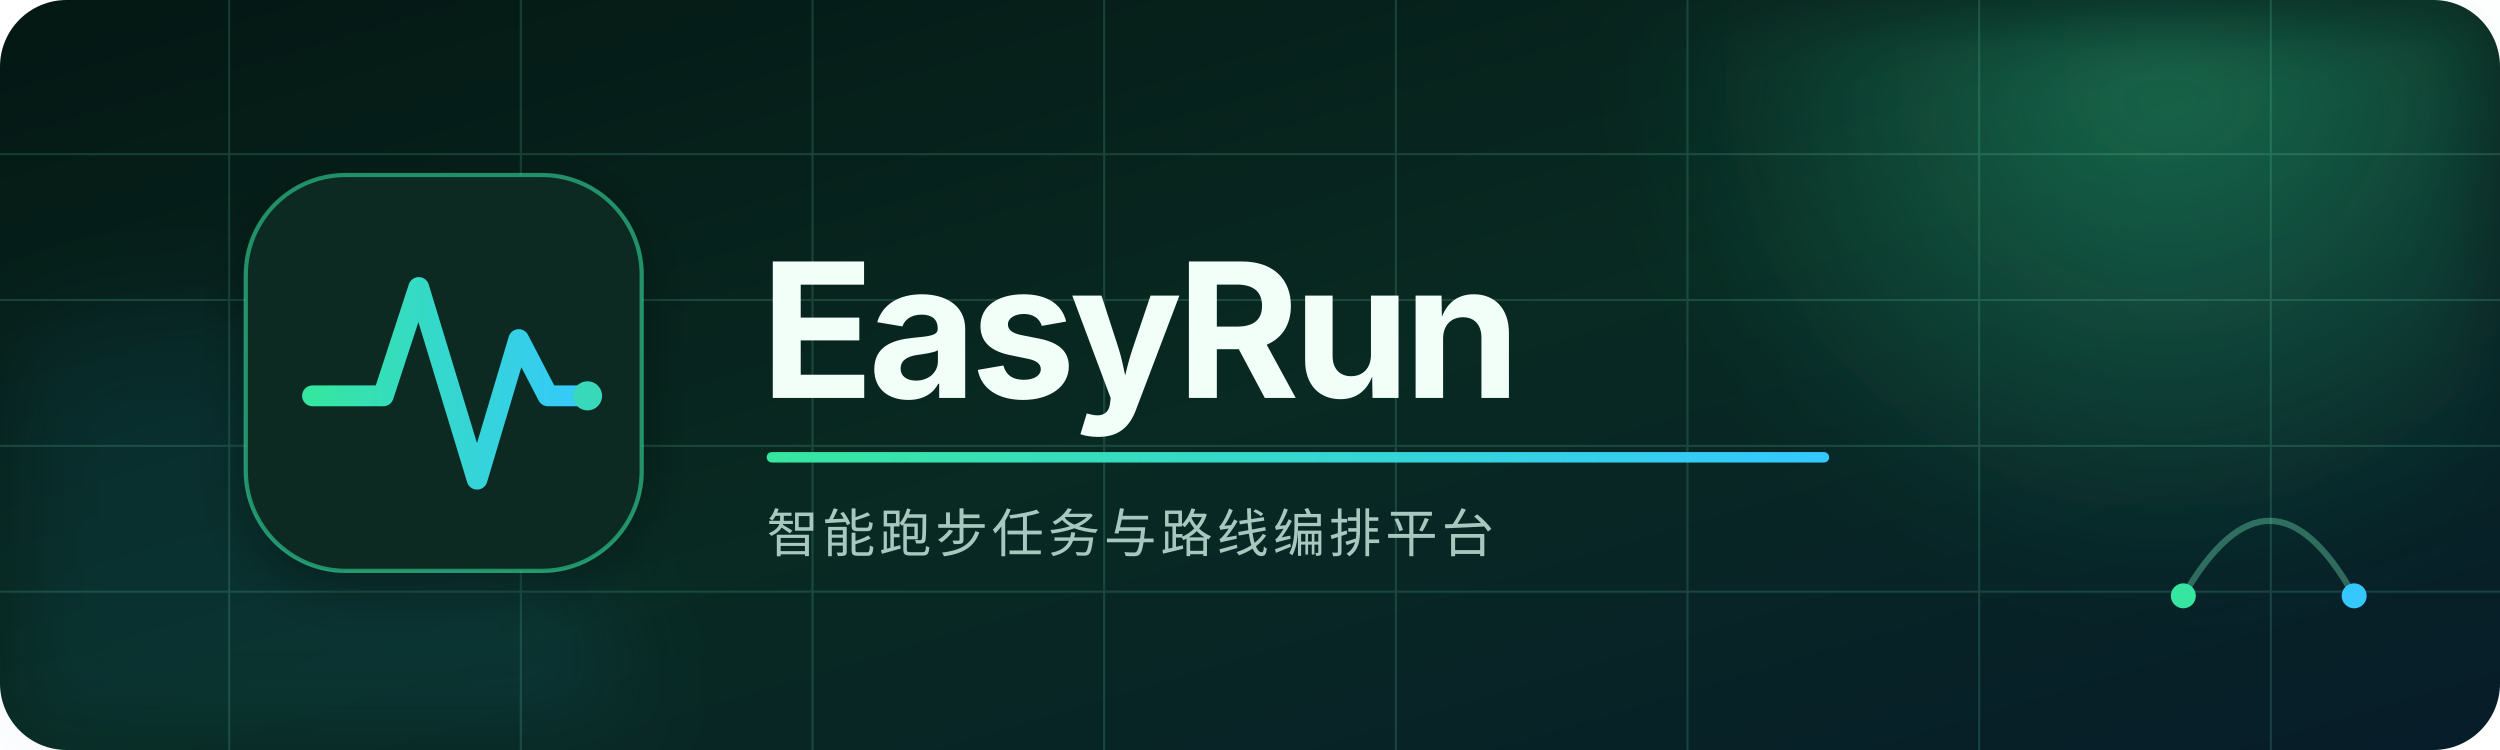
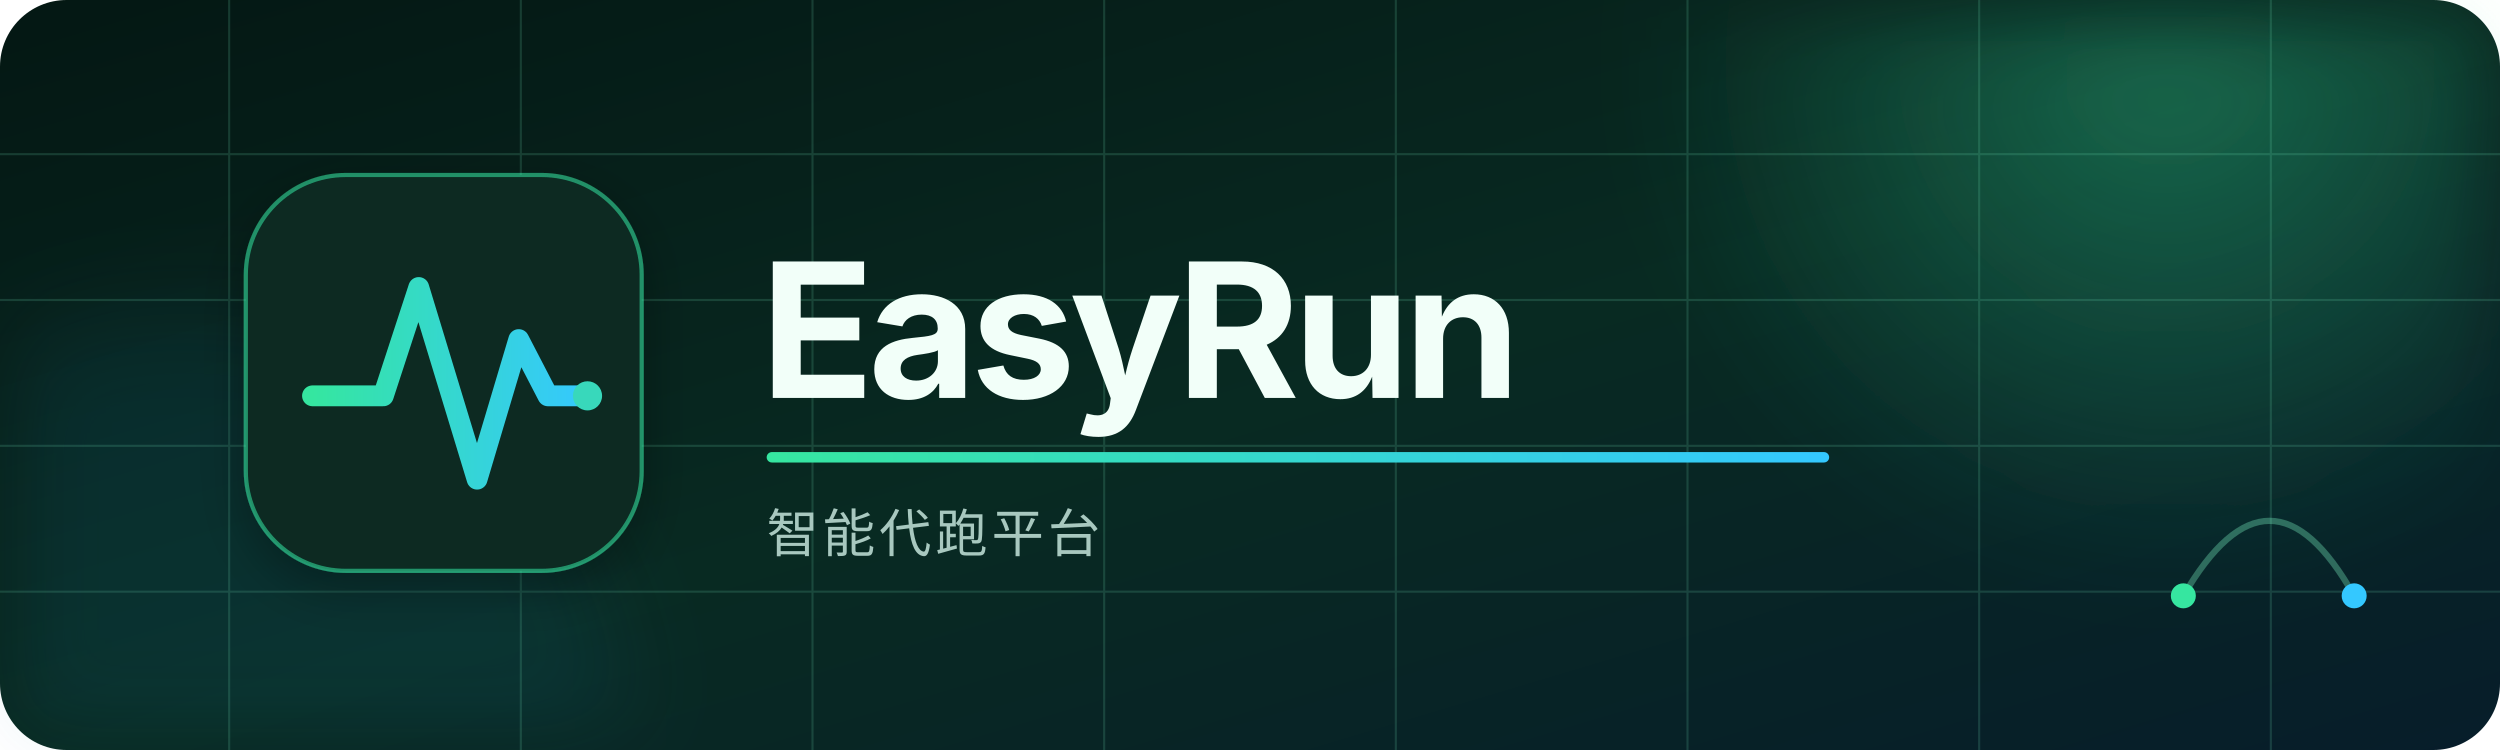
<svg xmlns="http://www.w3.org/2000/svg" width="1200" height="360" viewBox="0 0 1200 360" role="img" aria-labelledby="title desc">
  <defs>
    <linearGradient id="bg" x1="0" y1="0" x2="1" y2="1">
      <stop offset="0" stop-color="#041713" />
      <stop offset="0.52" stop-color="#082a22" />
      <stop offset="1" stop-color="#071d2a" />
    </linearGradient>
    <linearGradient id="accent" x1="0" y1="0" x2="1" y2="0">
      <stop offset="0" stop-color="#36e6a0" />
      <stop offset="1" stop-color="#34c8ff" />
    </linearGradient>
    <radialGradient id="glow" cx="50%" cy="50%" r="50%">
      <stop offset="0" stop-color="#35e8a4" stop-opacity=".34" />
      <stop offset="1" stop-color="#35e8a4" stop-opacity="0" />
    </radialGradient>
    <filter id="blur">
      <feGaussianBlur stdDeviation="24" />
    </filter>
    <filter id="shadow" x="-50%" y="-50%" width="200%" height="200%">
      <feDropShadow dx="0" dy="8" stdDeviation="12" flood-color="#000" flood-opacity=".32" />
    </filter>
  </defs>
  <rect width="1200" height="360" rx="32" fill="url(#bg)" />
  <circle cx="1040" cy="30" r="250" fill="url(#glow)" filter="url(#blur)" />
  <circle cx="90" cy="360" r="210" fill="#1d81a8" opacity=".12" filter="url(#blur)" />
  <g opacity=".16" stroke="#7cf5c5" fill="none">
    <path d="M0 74H1200M0 144H1200M0 214H1200M0 284H1200" />
    <path d="M110 0V360M250 0V360M390 0V360M530 0V360M670 0V360M810 0V360M950 0V360M1090 0V360" />
  </g>
  <g transform="translate(118 84)" filter="url(#shadow)">
    <rect width="190" height="190" rx="48" fill="#082a22" stroke="#39e6a2" stroke-opacity=".55" stroke-width="2" />
    <path d="M32 106h34l17-52 28 92 20-67 14 27h20" fill="none" stroke="url(#accent)" stroke-width="10" stroke-linecap="round" stroke-linejoin="round" />
    <circle cx="164" cy="106" r="7" fill="#38d8bb" stroke="none" />
  </g>
  <g transform="translate(365 105)">
    <text x="0" y="86" fill="#f2fff9" font-family="Inter,Segoe UI,Arial,sans-serif" font-size="90" font-weight="750" letter-spacing="-3">EasyRun</text>
    <rect x="3" y="112" width="510" height="5" rx="2.5" fill="url(#accent)" />
-     <text x="3" y="160" fill="#a8c8bf" font-family="Inter,Segoe UI,Arial,sans-serif" font-size="25" font-weight="500" letter-spacing="2">智能跑步任务与路线编排平台</text>
+     <text x="3" y="160" fill="#a8c8bf" font-family="Inter,Segoe UI,Arial,sans-serif" font-size="25" font-weight="500" letter-spacing="2">智能代跑平台</text>
  </g>
  <g transform="translate(1048 286)" fill="none" stroke="#78f2c1" stroke-linecap="round">
    <path d="M0 0c28-48 55-48 82 0" opacity=".35" stroke-width="3" />
    <circle cx="0" cy="0" r="6" fill="#36e6a0" stroke="none" />
    <circle cx="82" cy="0" r="6" fill="#34c8ff" stroke="none" />
  </g>
</svg>
